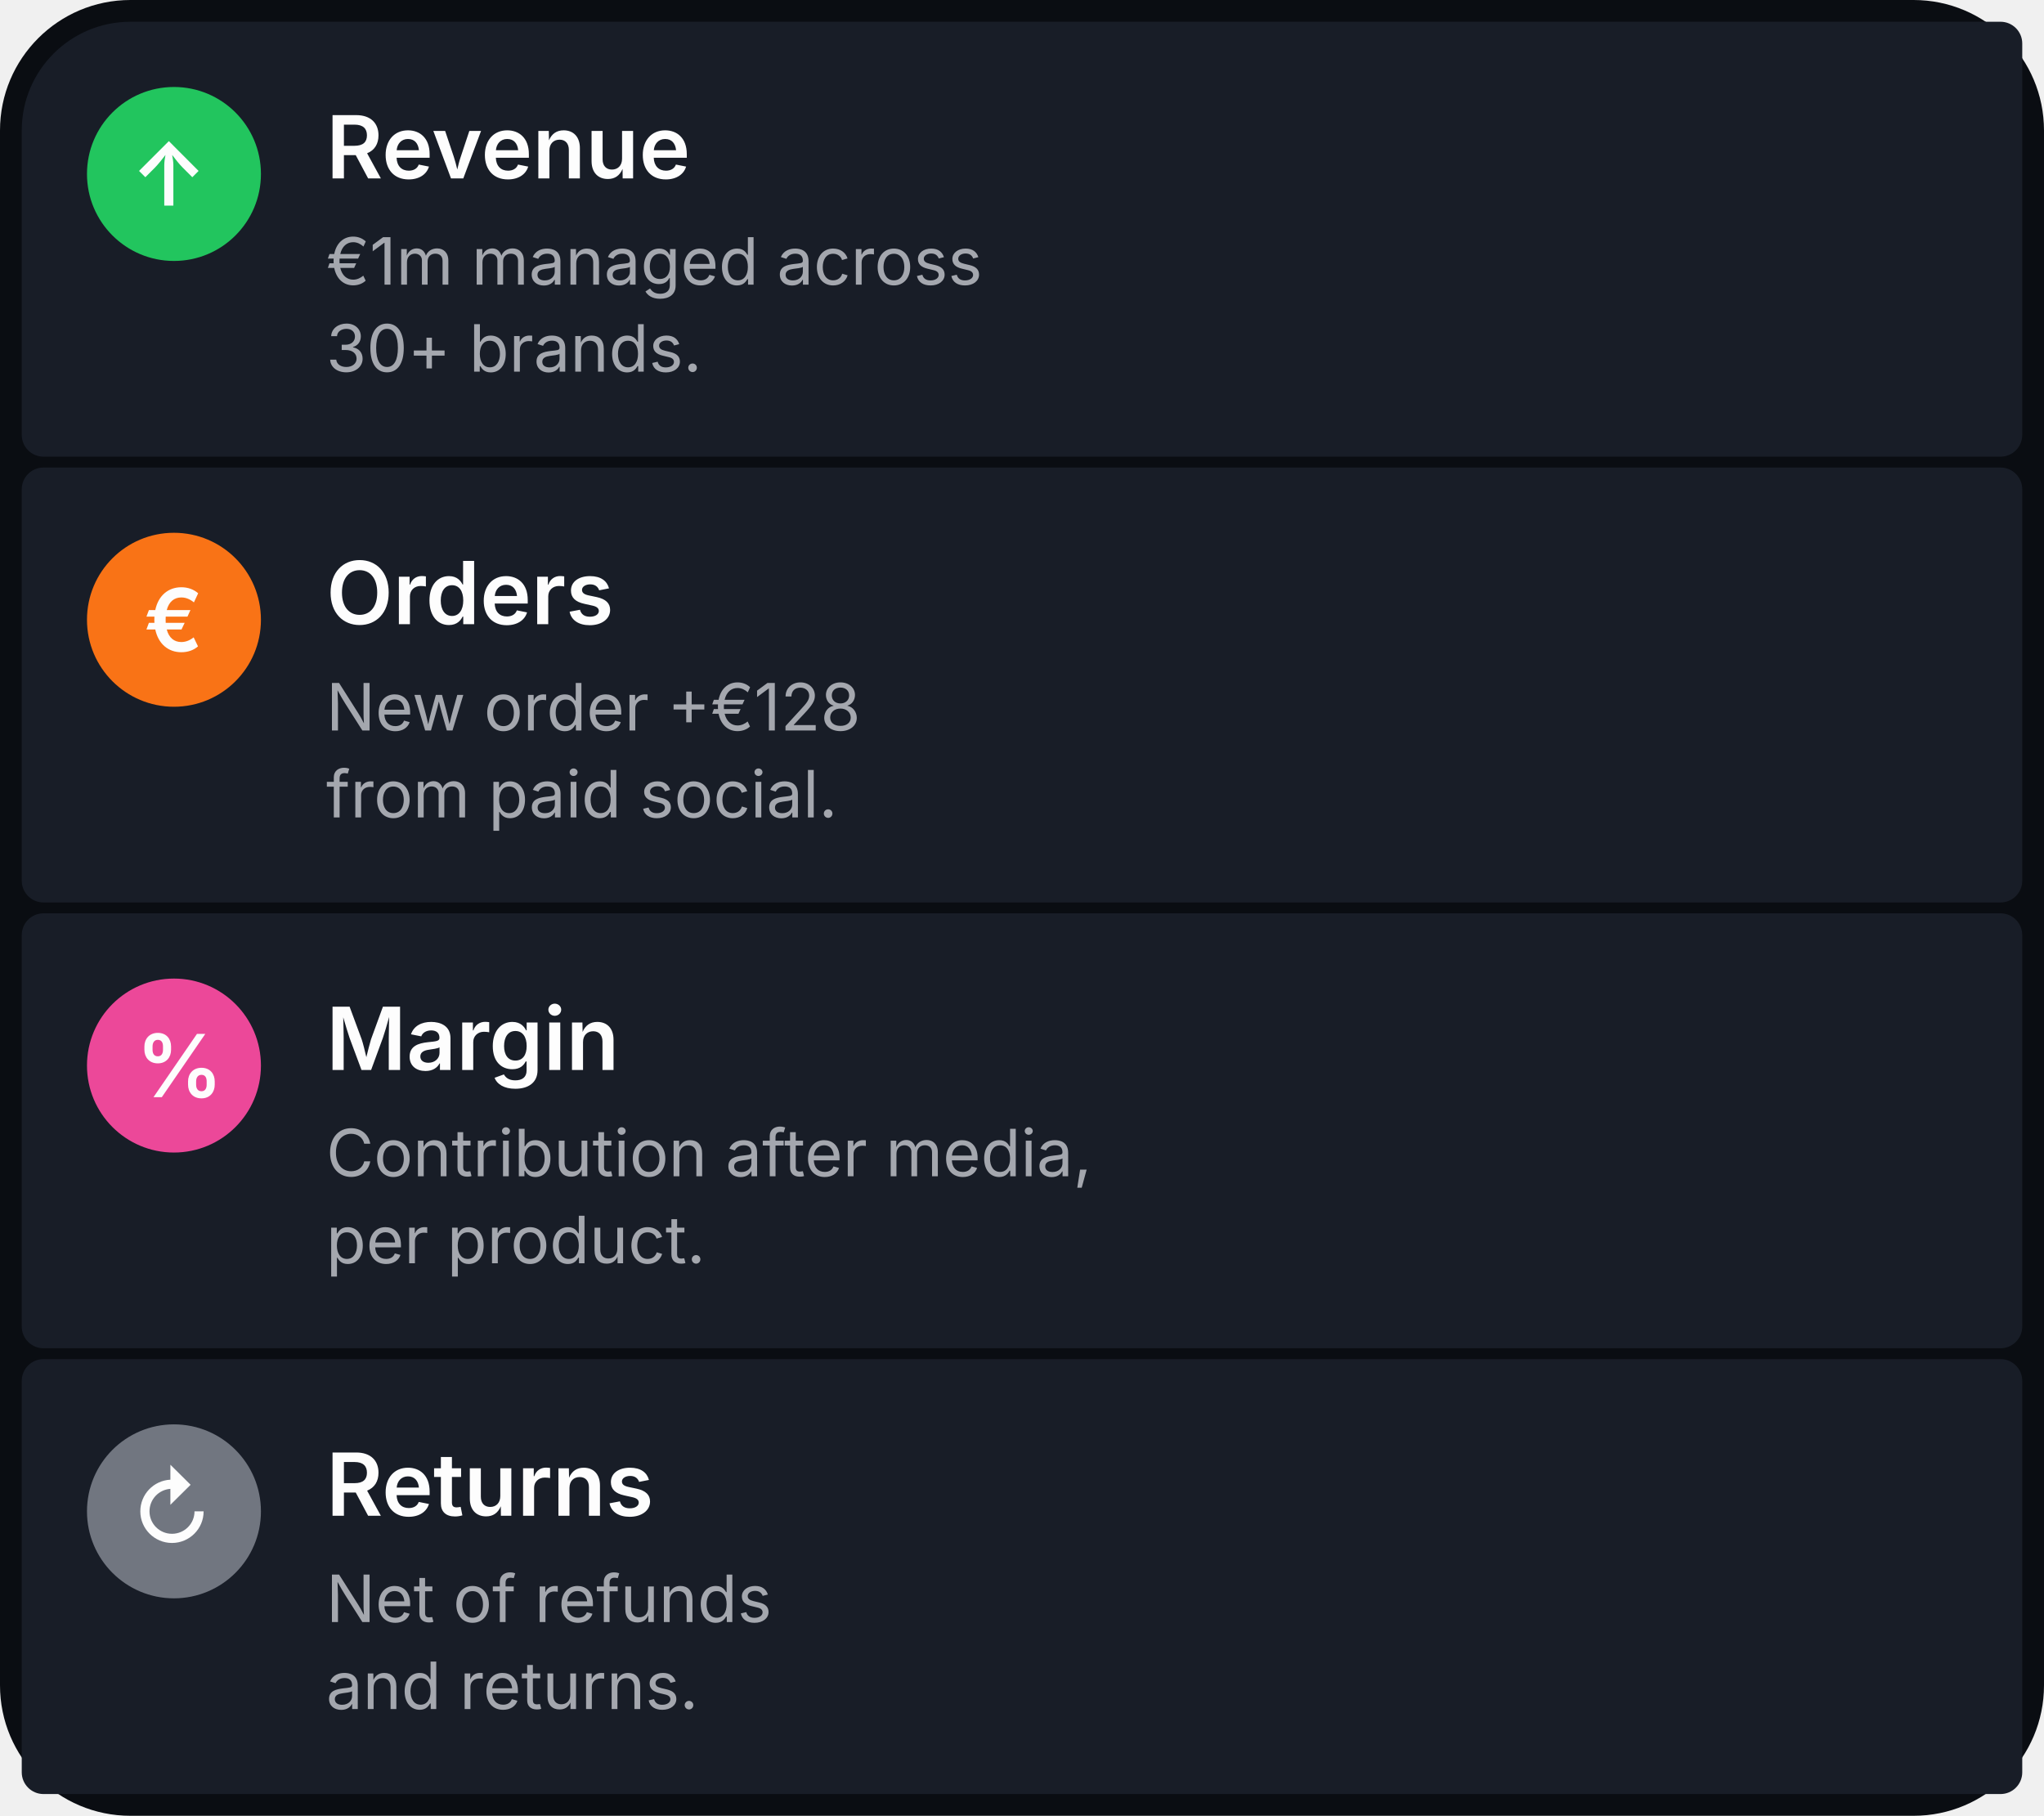
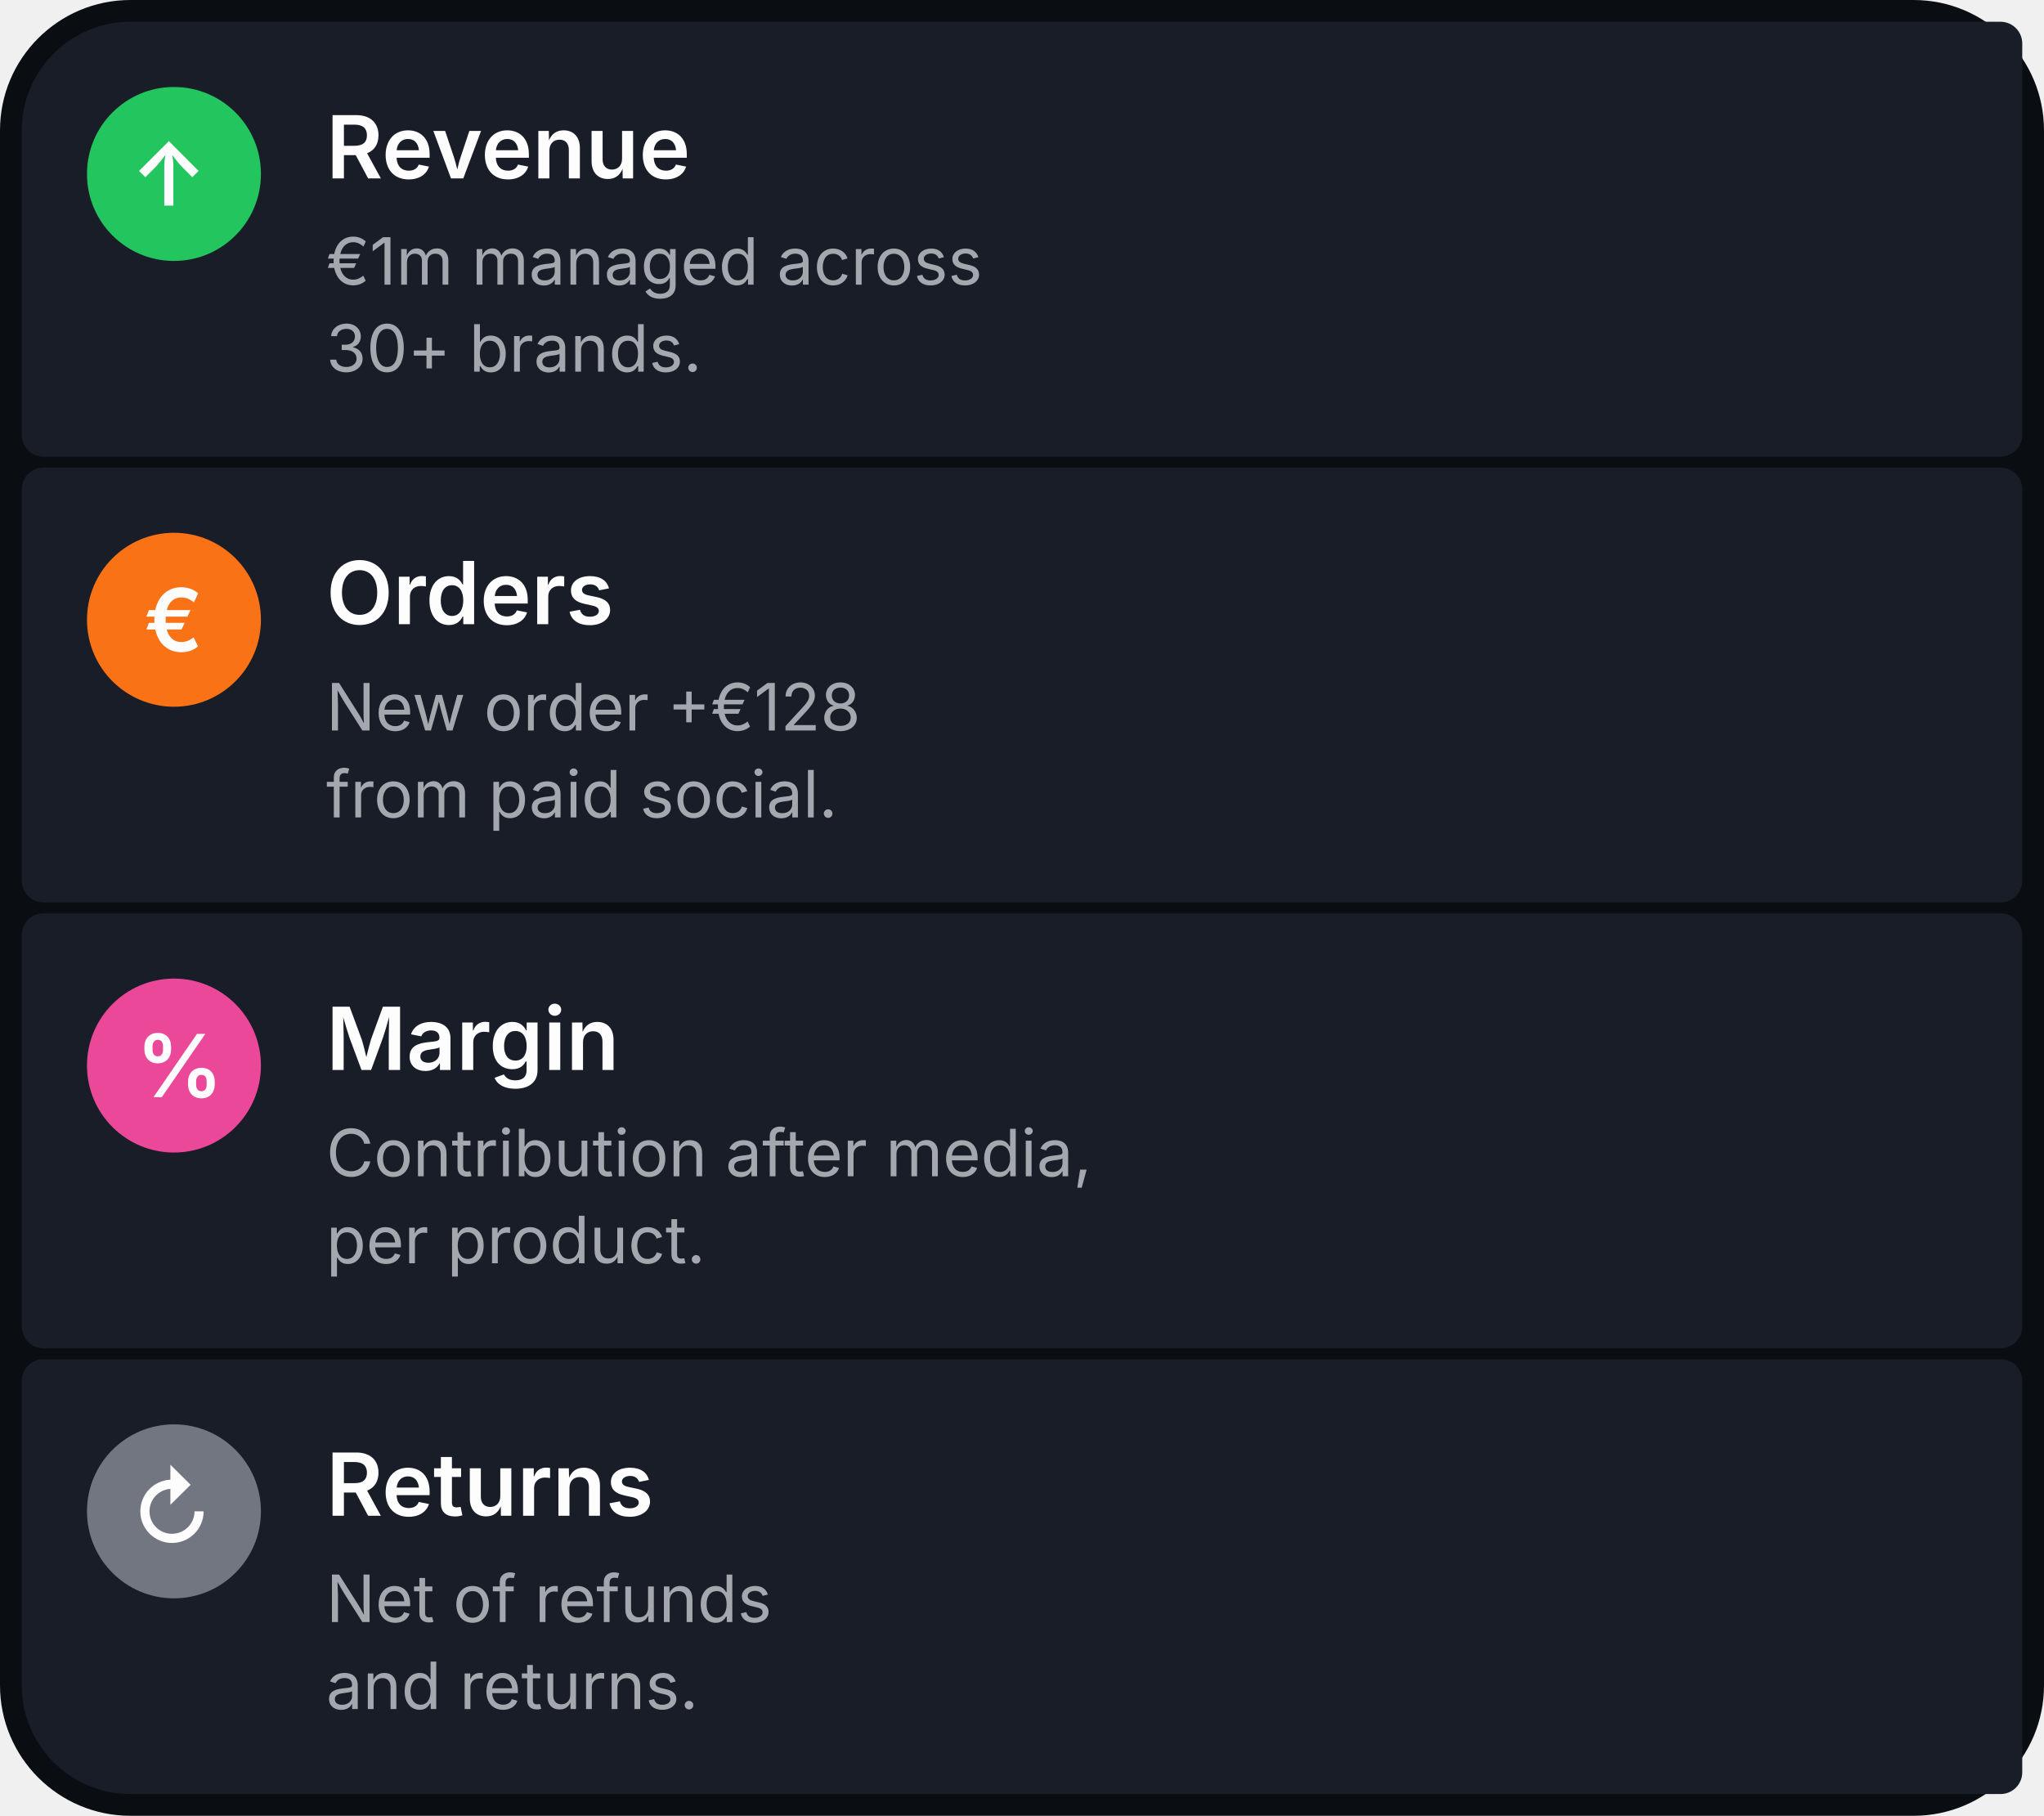
<svg xmlns="http://www.w3.org/2000/svg" width="376" height="334" viewBox="0 0 376 334" fill="none">
  <rect width="376" height="334" rx="24" fill="#0A0D12" />
  <path d="M4 24C4 12.954 12.954 4 24 4H368C370.209 4 372 5.791 372 8V80C372 82.209 370.209 84 368 84H8C5.791 84 4 82.209 4 80V24Z" fill="#181D27" />
  <rect x="16" y="16" width="32" height="32" rx="16" fill="#22C55E" />
  <text fill="#FDFDFD" style="white-space: pre" xml:space="preserve" font-family="Inter" font-size="16" font-weight="600" letter-spacing="0em">
    <tspan x="24" y="37.818">↑</tspan>
  </text>
  <g clip-path="url(#clip0_499_762)">
    <text fill="#FDFDFD" style="white-space: pre" xml:space="preserve" font-family="Inter" font-size="16" font-weight="600" letter-spacing="0em">
      <tspan x="60" y="32.818">Revenue</tspan>
    </text>
    <text fill="#A4A7AE" style="white-space: pre" xml:space="preserve" font-family="Inter" font-size="12" letter-spacing="0em">
      <tspan x="60" y="52.364">€1m managed across
</tspan>
      <tspan x="60" y="68.364">30+ brands.</tspan>
    </text>
  </g>
  <rect x="4" y="86" width="368" height="80" rx="4" fill="#181D27" />
  <rect x="16" y="98" width="32" height="32" rx="16" fill="#F97316" />
  <text fill="#FDFDFD" style="white-space: pre" xml:space="preserve" font-family="Inter" font-size="16" font-weight="600" letter-spacing="0em">
    <tspan x="26.5" y="119.818">€</tspan>
  </text>
  <g clip-path="url(#clip1_499_762)">
    <text fill="#FDFDFD" style="white-space: pre" xml:space="preserve" font-family="Inter" font-size="16" font-weight="600" letter-spacing="0em">
      <tspan x="60" y="114.818">Orders</tspan>
    </text>
    <text fill="#A4A7AE" style="white-space: pre" xml:space="preserve" font-family="Inter" font-size="12" letter-spacing="0em">
      <tspan x="60" y="134.364">New order +€128
</tspan>
      <tspan x="60" y="150.364">from paid social.</tspan>
    </text>
  </g>
  <rect x="4" y="168" width="368" height="80" rx="4" fill="#181D27" />
  <rect x="16" y="180" width="32" height="32" rx="16" fill="#EC4899" />
  <text fill="#FDFDFD" style="white-space: pre" xml:space="preserve" font-family="Inter" font-size="16" font-weight="600" letter-spacing="0em">
    <tspan x="25" y="201.818">%</tspan>
  </text>
  <g clip-path="url(#clip2_499_762)">
    <text fill="#FDFDFD" style="white-space: pre" xml:space="preserve" font-family="Inter" font-size="16" font-weight="600" letter-spacing="0em">
      <tspan x="60" y="196.818">Margin</tspan>
    </text>
    <text fill="#A4A7AE" style="white-space: pre" xml:space="preserve" font-family="Inter" font-size="12" letter-spacing="0em">
      <tspan x="60" y="216.364">Contribution after media,
</tspan>
      <tspan x="60" y="232.364">per product.</tspan>
    </text>
  </g>
-   <rect x="4" y="250" width="368" height="80" rx="4" fill="#181D27" />
+   <path d="M4 254C4 251.791 5.791 250 8 250H368C370.209 250 372 251.791 372 254V326C372 328.209 370.209 330 368 330H24C12.954 330 4 321.046 4 310V254Z" fill="#181D27" />
  <rect x="16" y="262" width="32" height="32" rx="16" fill="#717680" />
  <text fill="#FDFDFD" style="white-space: pre" xml:space="preserve" font-family="Inter" font-size="16" font-weight="600" letter-spacing="0em">
    <tspan x="24" y="283.818">↻</tspan>
  </text>
  <g clip-path="url(#clip3_499_762)">
    <text fill="#FDFDFD" style="white-space: pre" xml:space="preserve" font-family="Inter" font-size="16" font-weight="600" letter-spacing="0em">
      <tspan x="60" y="278.818">Returns</tspan>
    </text>
    <text fill="#A4A7AE" style="white-space: pre" xml:space="preserve" font-family="Inter" font-size="12" letter-spacing="0em">
      <tspan x="60" y="298.364">Net of refunds
</tspan>
      <tspan x="60" y="314.364">and returns.</tspan>
    </text>
  </g>
  <defs>
    <clipPath id="clip0_499_762">
      <rect width="121" height="56" fill="white" transform="translate(60 16)" />
    </clipPath>
    <clipPath id="clip1_499_762">
      <rect width="99" height="56" fill="white" transform="translate(60 98)" />
    </clipPath>
    <clipPath id="clip2_499_762">
      <rect width="142" height="56" fill="white" transform="translate(60 180)" />
    </clipPath>
    <clipPath id="clip3_499_762">
      <rect width="82" height="56" fill="white" transform="translate(60 262)" />
    </clipPath>
  </defs>
</svg>
